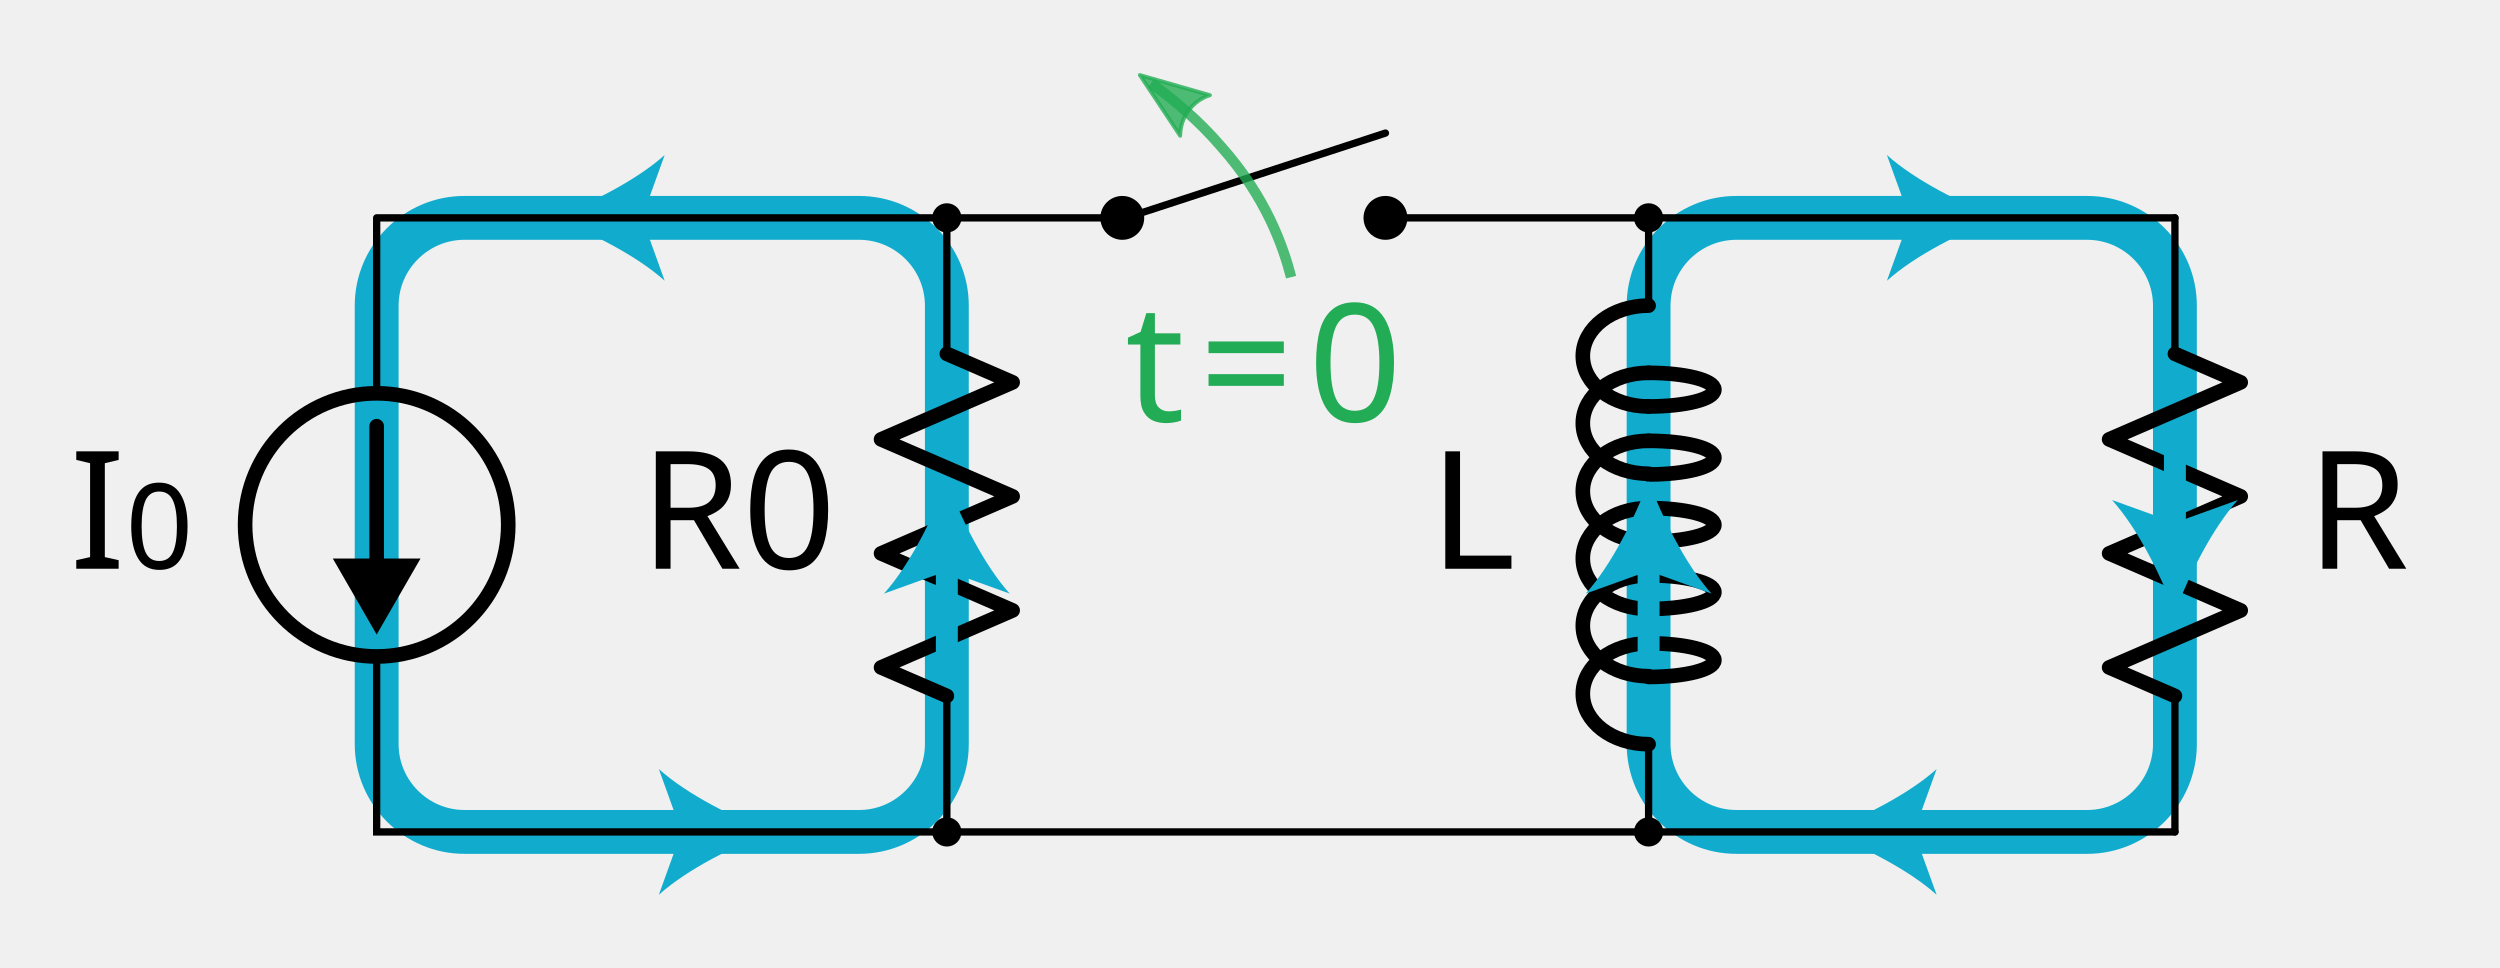
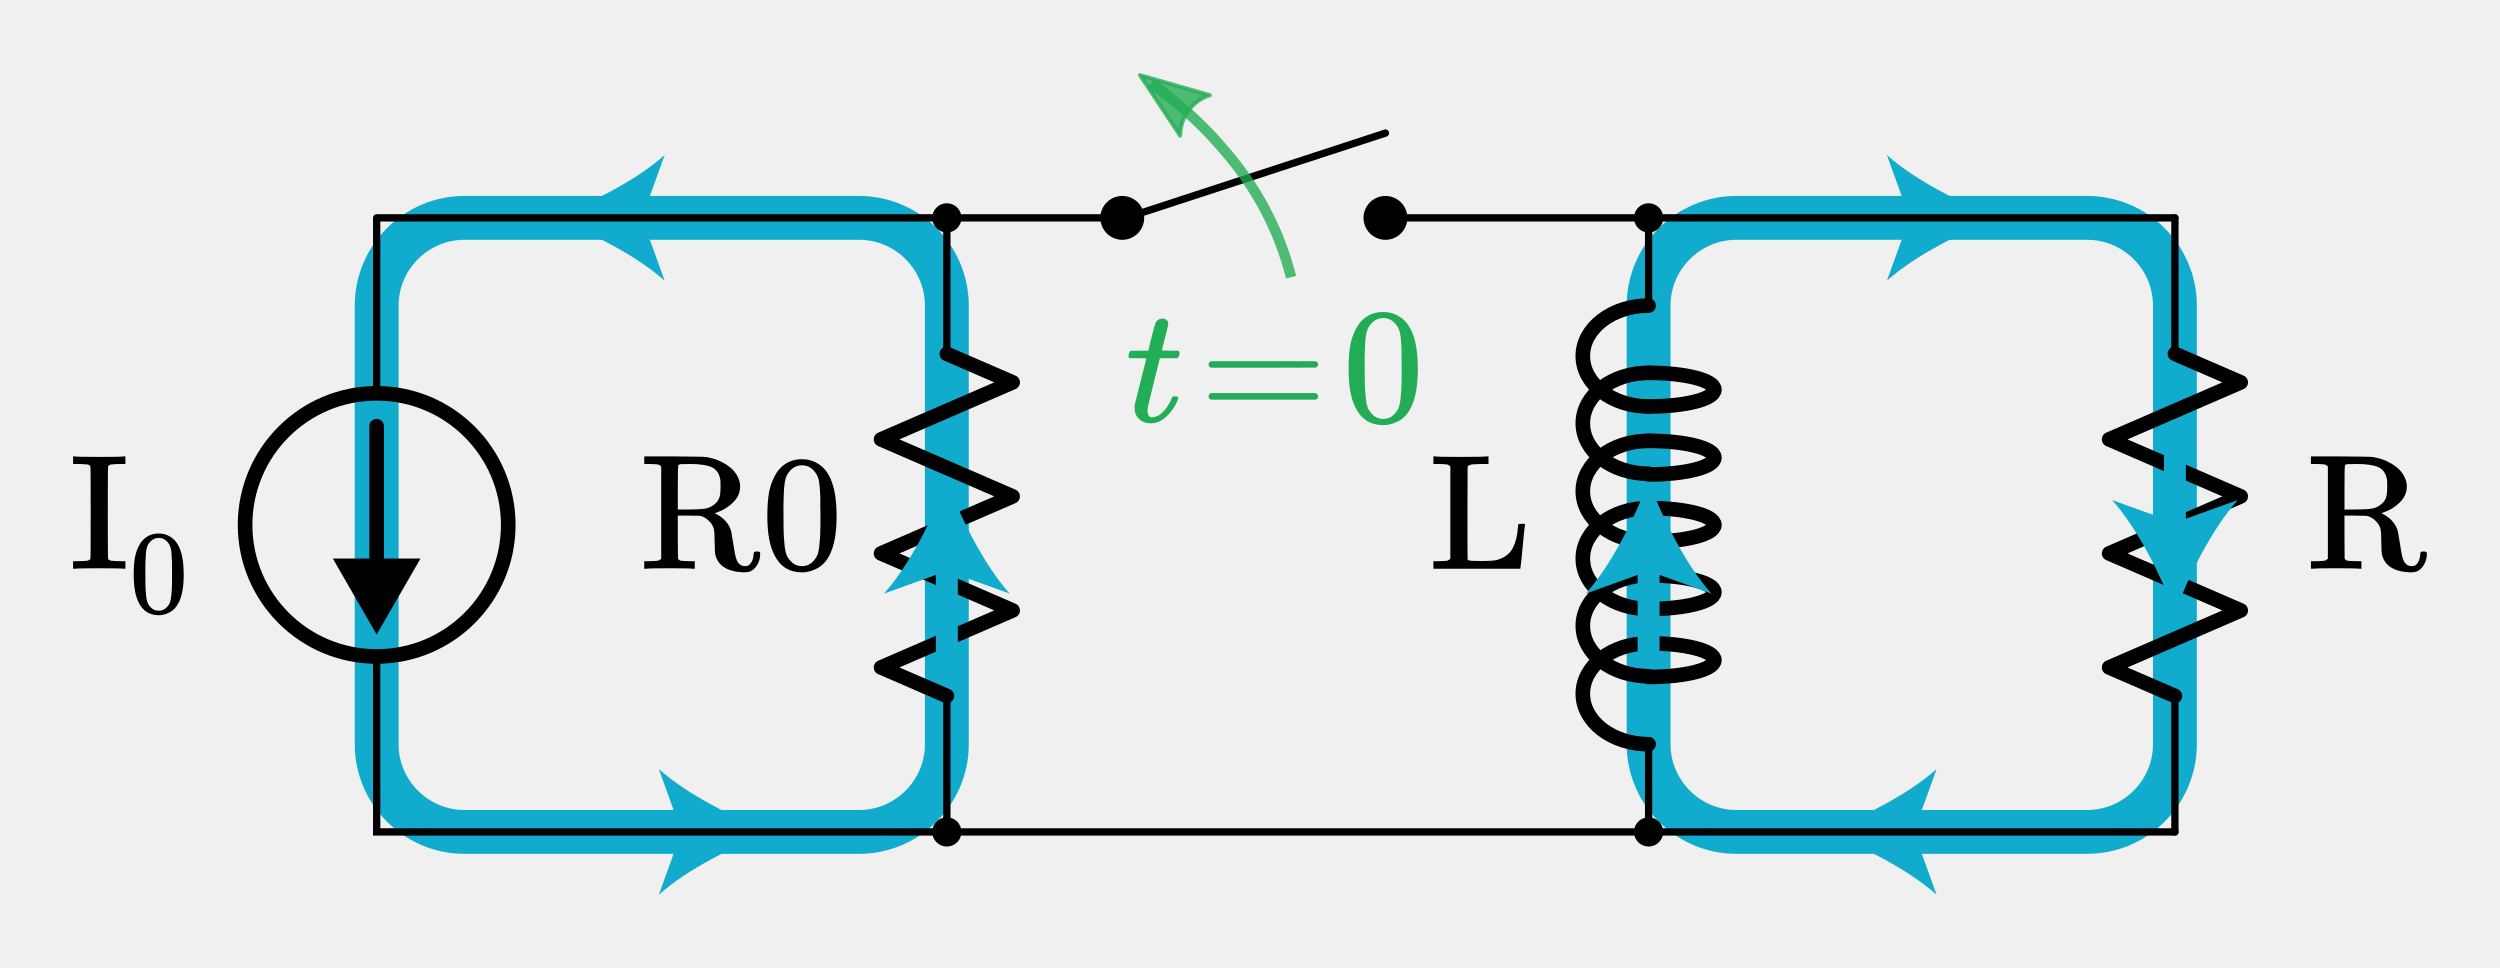
<svg xmlns="http://www.w3.org/2000/svg" version="1.1" id="Layer_1" x="0px" y="0px" viewBox="0 0 341.998 132.405" xml:space="preserve" width="341.998" height="132.405">
  <defs id="defs5571">
    <marker orient="auto" refY="0" refX="0" id="Arrow2Mend" style="overflow:visible">
      <path id="path7004" style="fill:#20ac53;fill-opacity:0.792;fill-rule:evenodd;stroke:#20ac53;stroke-width:0.625;stroke-linejoin:round;stroke-opacity:0.792" d="M 8.719,4.034 -2.207,0.016 8.719,-4.002 c -1.745,2.372 -1.735,5.617 -6e-7,8.035 z" transform="scale(-0.6,-0.6)" />
    </marker>
    <marker orient="auto" refY="0" refX="0" id="marker7473" style="overflow:visible">
      <path id="path7475" style="fill:#20ac53;fill-opacity:0.792;fill-rule:evenodd;stroke:#20ac53;stroke-width:0.625;stroke-linejoin:round;stroke-opacity:0.792" d="M 8.719,4.034 -2.207,0.016 8.719,-4.002 c -1.745,2.372 -1.735,5.617 -6e-7,8.035 z" transform="matrix(-1.1,0,0,-1.1,-1.1,0)" />
    </marker>
    <marker orient="auto" refY="0" refX="0" id="Arrow1Mend" style="overflow:visible">
      <path id="path6986" d="M 0,0 5,-5 -12.5,0 5,5 0,0 Z" style="fill:#20ac53;fill-opacity:0.792;fill-rule:evenodd;stroke:#20ac53;stroke-width:1pt;stroke-opacity:0.792" transform="matrix(-0.4,0,0,-0.4,-4,0)" />
    </marker>
    <marker orient="auto" refY="0" refX="0" id="Arrow2Lend" style="overflow:visible">
      <path id="path6998" style="fill:#20ac53;fill-opacity:0.792;fill-rule:evenodd;stroke:#20ac53;stroke-width:0.625;stroke-linejoin:round;stroke-opacity:0.792" d="M 8.719,4.034 -2.207,0.016 8.719,-4.002 c -1.745,2.372 -1.735,5.617 -6e-7,8.035 z" transform="matrix(-1.1,0,0,-1.1,-1.1,0)" />
    </marker>
    <marker orient="auto" refY="0" refX="0" id="Arrow1Lend" style="overflow:visible">
      <path id="path6980" d="M 0,0 5,-5 -12.5,0 5,5 0,0 Z" style="fill:#20ac53;fill-opacity:0.792;fill-rule:evenodd;stroke:#20ac53;stroke-width:1pt;stroke-opacity:0.792" transform="matrix(-0.8,0,0,-0.8,-10,0)" />
    </marker>
    <marker orient="auto" refY="0" refX="0" id="Arrow1Lstart" style="overflow:visible">
      <path id="path6977" d="M 0,0 5,-5 -12.5,0 5,5 0,0 Z" style="fill:#20ac53;fill-opacity:0.792;fill-rule:evenodd;stroke:#20ac53;stroke-width:1pt;stroke-opacity:0.792" transform="matrix(0.8,0,0,0.8,10,0)" />
    </marker>
  </defs>
  <style type="text/css" id="style5375">
	.st0{fill:none;stroke:#BABEC2;stroke-linecap:round;stroke-miterlimit:10;}
	.st1{fill:none;stroke:#11ACCD;stroke-width:3;stroke-linecap:round;stroke-miterlimit:10;}
	.st2{fill:#11ACCD;}
	.st3{fill:none;stroke:#11ACCD;stroke-width:6;stroke-miterlimit:10;}
	.st4{fill:none;stroke:#000000;stroke-linecap:round;stroke-linejoin:round;stroke-miterlimit:10;}
	.st5{fill:none;stroke:#000000;stroke-width:2;stroke-linecap:round;stroke-linejoin:round;stroke-miterlimit:10;}
	.st6{fill:none;stroke:#000000;stroke-width:2;stroke-miterlimit:10;}
	.st7{fill:none;stroke:#000000;stroke-linecap:round;stroke-miterlimit:10;}
	.st8{fill:none;stroke:#000000;stroke-width:1.5;stroke-miterlimit:10;}
	.st9{fill:none;stroke:#000000;stroke-width:2;stroke-linecap:round;stroke-miterlimit:10;}
	.st10{fill:none;}
	.st11{stroke:#000000;stroke-linecap:round;stroke-linejoin:round;stroke-miterlimit:10;}
	.st12{fill:none;stroke:#000000;stroke-miterlimit:10;}
	.st13{fill:#FFFFFF;stroke:#000000;stroke-miterlimit:10;}
	.st14{fill:none;stroke:#000000;stroke-width:4;stroke-miterlimit:10;}
	.st15{fill:#FF9C39;}
	.st16{fill:#BABEC2;stroke:#BABEC2;stroke-linecap:round;stroke-linejoin:round;stroke-miterlimit:10;}
	.st17{fill:#BABEC2;stroke:#BABEC2;stroke-miterlimit:10;}
	.st18{fill:none;stroke:#BABEC2;stroke-linecap:round;stroke-linejoin:round;stroke-miterlimit:10;}
	.st19{fill:none;stroke:#1FAB54;stroke-width:2;stroke-linecap:round;stroke-miterlimit:10;}
	.st20{fill:#1FAB54;}
	.st21{font-family:'KaTeX_Main-Regular';}
	.st22{font-size:21px;}
	.st23{fill:none;stroke:#BABEC2;stroke-width:2;stroke-linecap:round;stroke-miterlimit:10;}
	.st24{fill:#BABEC2;}
	.st25{fill:none;stroke:#BABEC2;stroke-width:2;stroke-miterlimit:10;}
	.st26{fill:none;stroke:#BABEC2;stroke-width:2;stroke-linecap:round;stroke-linejoin:round;stroke-miterlimit:10;}
	.st27{opacity:0.1;fill:none;stroke:#000000;stroke-width:2;enable-background:new    ;}
	.st28{fill:none;stroke:#000000;stroke-width:2;stroke-linecap:round;stroke-linejoin:round;}
	.st29{fill:none;stroke:#000000;stroke-width:2;}
	.st30{fill:none;stroke:#000000;}
	.st31{clip-path:url(#SVGID_2_);fill:none;stroke:#29ABCA;stroke-width:5;}
	.st32{clip-path:url(#SVGID_4_);fill:none;stroke:#29ABCA;stroke-width:5;}
	.st33{clip-path:url(#SVGID_6_);fill:none;stroke:#E1A158;stroke-width:5;}
	.st34{clip-path:url(#SVGID_8_);fill:none;stroke:#E1A158;stroke-width:5;}
	.st35{clip-path:url(#SVGID_10_);fill:none;stroke:#E1A158;stroke-width:5;}
	.st36{fill:#E07D10;}
	.st37{fill:none;stroke:#FF9C39;stroke-width:2;stroke-linecap:round;stroke-miterlimit:10;}
</style>
-   <g id="g5377" transform="translate(3.5275,-0.1946142)">
+   <g id="g5377" transform="translate(3.5275,-0.1946143)">
    <g id="g5379">
      <line class="st1" x1="82.9" y1="30" x2="96" y2="30" id="line5381" style="fill:none;stroke:#11accd;stroke-width:3;stroke-linecap:round;stroke-miterlimit:10" />
      <g id="g5383">
        <path class="st2" d="m 72,30 c 5.1,1.9 11.5,5.1 15.4,8.6 L 84.3,30 87.4,21.4 C 83.5,24.9 77.1,28.1 72,30 Z" id="path5385" style="fill:#11accd" />
      </g>
    </g>
  </g>
-   <g id="g5387" transform="translate(3.5275,-0.1946142)">
+   <g id="g5387" transform="translate(3.5275,-0.1946143)">
    <g id="g5389">
      <line class="st1" x1="91.1" y1="114" x2="78" y2="114" id="line5391" style="fill:none;stroke:#11accd;stroke-width:3;stroke-linecap:round;stroke-miterlimit:10" />
      <g id="g5393">
        <path class="st2" d="m 102,114 c -5.1,-1.9 -11.5,-5.1 -15.4,-8.6 l 3.1,8.6 -3.1,8.6 c 3.9,-3.5 10.3,-6.7 15.4,-8.6 z" id="path5395" style="fill:#11accd" />
      </g>
    </g>
  </g>
-   <g id="g5397" transform="translate(3.5275,-0.1946142)">
+   <g id="g5397" transform="translate(3.5275,-0.1946143)">
    <g id="g5399">
      <line class="st1" x1="256.9" y1="114" x2="270" y2="114" id="line5401" style="fill:none;stroke:#11accd;stroke-width:3;stroke-linecap:round;stroke-miterlimit:10" />
      <g id="g5403">
        <path class="st2" d="m 246,114 c 5.1,1.9 11.5,5.1 15.4,8.6 l -3.1,-8.6 3.1,-8.6 c -3.9,3.5 -10.3,6.7 -15.4,8.6 z" id="path5405" style="fill:#11accd" />
      </g>
    </g>
  </g>
-   <g id="g5407" transform="translate(3.5275,-0.1946142)">
+   <g id="g5407" transform="translate(3.5275,-0.1946143)">
    <g id="g5409">
      <line class="st1" x1="259.1" y1="30" x2="246" y2="30" id="line5411" style="fill:none;stroke:#11accd;stroke-width:3;stroke-linecap:round;stroke-miterlimit:10" />
      <g id="g5413">
        <path class="st2" d="m 270,30 c -5.1,-1.9 -11.5,-5.1 -15.4,-8.6 l 3.1,8.6 -3.1,8.6 c 3.9,-3.5 10.3,-6.7 15.4,-8.6 z" id="path5415" style="fill:#11accd" />
      </g>
    </g>
  </g>
  <path class="st3" d="m 117.528,113.805 -54,0 c -6.6,0 -12,-5.4 -12,-12 l 0,-60 c 0,-6.6 5.4,-12 12,-12 l 54,0 c 6.6,0 12,5.4 12,12 l 0,60 c 0,6.6 -5.4,12 -12,12 z" id="path5417" style="fill:none;stroke:#11accd;stroke-width:6;stroke-miterlimit:10" />
  <path class="st3" d="m 285.527,113.805 -48,0 c -6.6,0 -12,-5.4 -12,-12 l 0,-60 c 0,-6.6 5.4,-12 12,-12 l 48,0 c 6.6,0 12,5.4 12,12 l 0,60 c 0,6.6 -5.4,12 -12,12 z" id="path5419" style="fill:none;stroke:#11accd;stroke-width:6;stroke-miterlimit:10" />
-   <g id="g5421" transform="translate(3.5275,-0.1946142)">
+   <g id="g5421" transform="translate(3.5275,-0.1946143)">
    <g id="g5423">
      <circle cx="186" cy="30" r="3" id="circle5425" />
      <rect x="180" y="24" class="st10" width="12" height="12" id="rect5427" style="fill:none" />
    </g>
    <g id="g5429">
      <circle cx="150" cy="30" r="3" id="circle5431" />
      <rect x="144" y="24" class="st10" width="12" height="12" id="rect5433" style="fill:none" />
    </g>
    <line class="st4" x1="150.5" y1="30" x2="186" y2="18.4" id="line5435" style="fill:none;stroke:#000000;stroke-linecap:round;stroke-linejoin:round;stroke-miterlimit:10" />
  </g>
-   <g id="g5437" transform="translate(3.5275,-0.1946142)">
+   <g id="g5437" transform="translate(3.5275,-0.1946143)">
    <g id="g5439">
      <g id="g5441">
        <line class="st9" x1="48" y1="58.5" x2="48" y2="78.4" id="line5443" style="fill:none;stroke:#000000;stroke-width:2;stroke-linecap:round;stroke-miterlimit:10" />
        <g id="g5445">
          <polygon points="42,76.6 48,87 54,76.6 " id="polygon5447" />
        </g>
      </g>
    </g>
    <circle class="st6" cx="48" cy="72" r="18" id="circle5449" style="fill:none;stroke:#000000;stroke-width:2;stroke-miterlimit:10" />
    <polyline class="st7" points="48,90 48,114 294,114  " id="polyline5451" style="fill:none;stroke:#000000;stroke-linecap:round;stroke-miterlimit:10" />
    <polyline class="st4" points="48,54 48,30 150,30  " id="polyline5453" style="fill:none;stroke:#000000;stroke-linecap:round;stroke-linejoin:round;stroke-miterlimit:10" />
  </g>
-   <g id="g5455" transform="translate(3.5275,-0.1946142)">
+   <g id="g5455" transform="translate(3.5275,-0.1946143)">
    <line class="st4" x1="126" y1="48.6" x2="126" y2="30" id="line5457" style="fill:none;stroke:#000000;stroke-linecap:round;stroke-linejoin:round;stroke-miterlimit:10" />
    <polyline class="st5" points="126,95.4 117,91.5 135,83.7 117,75.9 135,68.1 117,60.3 135,52.5 126,48.6  " id="polyline5459" style="fill:none;stroke:#000000;stroke-width:2;stroke-linecap:round;stroke-linejoin:round;stroke-miterlimit:10" />
    <line class="st4" x1="126" y1="114" x2="126" y2="95.4" id="line5461" style="fill:none;stroke:#000000;stroke-linecap:round;stroke-linejoin:round;stroke-miterlimit:10" />
    <rect x="114" y="30" class="st10" width="24" height="84" id="rect5463" style="fill:none" />
  </g>
-   <g id="g5465" transform="translate(3.5275,-0.1946142)">
+   <g id="g5465" transform="translate(3.5275,-0.1946143)">
    <line class="st4" x1="294" y1="48.6" x2="294" y2="30" id="line5467" style="fill:none;stroke:#000000;stroke-linecap:round;stroke-linejoin:round;stroke-miterlimit:10" />
    <polyline class="st5" points="294,95.4 285,91.5 303,83.7 285,75.9 303,68.1 285,60.3 303,52.5 294,48.6  " id="polyline5469" style="fill:none;stroke:#000000;stroke-width:2;stroke-linecap:round;stroke-linejoin:round;stroke-miterlimit:10" />
    <line class="st4" x1="294" y1="114" x2="294" y2="95.4" id="line5471" style="fill:none;stroke:#000000;stroke-linecap:round;stroke-linejoin:round;stroke-miterlimit:10" />
    <rect x="282" y="30" class="st10" width="24" height="84" id="rect5473" style="fill:none" />
  </g>
-   <g id="g5475" transform="translate(3.5275,-0.1946142)">
+   <g id="g5475" transform="translate(3.5275,-0.1946143)">
    <line class="st7" x1="222" y1="102" x2="222" y2="114" id="line5477" style="fill:none;stroke:#000000;stroke-linecap:round;stroke-miterlimit:10" />
    <path class="st9" d="m 222,88.2 c -5,0 -9,3.1 -9,6.9 0,3.8 4,6.9 9,6.9" id="path5479" style="fill:none;stroke:#000000;stroke-width:2;stroke-linecap:round;stroke-miterlimit:10" />
    <path class="st9" d="m 222,88.2 c 5,0 9,1 9,2.3 0,1.3 -4,2.3 -9,2.3" id="path5481" style="fill:none;stroke:#000000;stroke-width:2;stroke-linecap:round;stroke-miterlimit:10" />
    <path class="st9" d="m 222,78.9 c -5,0 -9,3.1 -9,6.9 0,3.8 4,6.9 9,6.9" id="path5483" style="fill:none;stroke:#000000;stroke-width:2;stroke-linecap:round;stroke-miterlimit:10" />
    <path class="st9" d="m 222,78.9 c 5,0 9,1 9,2.3 0,1.3 -4,2.3 -9,2.3" id="path5485" style="fill:none;stroke:#000000;stroke-width:2;stroke-linecap:round;stroke-miterlimit:10" />
    <path class="st9" d="m 222,69.7 c -5,0 -9,3.1 -9,6.9 0,3.8 4,6.9 9,6.9" id="path5487" style="fill:none;stroke:#000000;stroke-width:2;stroke-linecap:round;stroke-miterlimit:10" />
    <path class="st9" d="m 222,69.7 c 5,0 9,1 9,2.3 0,1.3 -4,2.3 -9,2.3" id="path5489" style="fill:none;stroke:#000000;stroke-width:2;stroke-linecap:round;stroke-miterlimit:10" />
    <path class="st9" d="m 222,60.5 c -5,0 -9,3.1 -9,6.9 0,3.8 4,6.9 9,6.9" id="path5491" style="fill:none;stroke:#000000;stroke-width:2;stroke-linecap:round;stroke-miterlimit:10" />
    <path class="st9" d="m 222,60.5 c 5,0 9,1 9,2.3 0,1.3 -4,2.3 -9,2.3" id="path5493" style="fill:none;stroke:#000000;stroke-width:2;stroke-linecap:round;stroke-miterlimit:10" />
    <path class="st9" d="m 222,51.2 c 5,0 9,1 9,2.3 0,1.3 -4,2.3 -9,2.3" id="path5495" style="fill:none;stroke:#000000;stroke-width:2;stroke-linecap:round;stroke-miterlimit:10" />
    <path class="st9" d="m 222,51.2 c -5,0 -9,3.1 -9,6.9 0,3.8 4,6.9 9,6.9" id="path5497" style="fill:none;stroke:#000000;stroke-width:2;stroke-linecap:round;stroke-miterlimit:10" />
    <path class="st9" d="m 222,42 c -5,0 -9,3.1 -9,6.9 0,3.8 4,6.9 9,6.9" id="path5499" style="fill:none;stroke:#000000;stroke-width:2;stroke-linecap:round;stroke-miterlimit:10" />
    <line class="st7" x1="222" y1="30" x2="222" y2="42" id="line5501" style="fill:none;stroke:#000000;stroke-linecap:round;stroke-miterlimit:10" />
    <rect x="210" y="30" class="st10" width="24" height="84" id="rect5503" style="fill:none" />
  </g>
-   <g id="g5505" transform="translate(3.5275,-0.1946142)">
+   <g id="g5505" transform="translate(3.5275,-0.1946143)">
    <circle class="st11" cx="126" cy="30" r="1.5" id="circle5507" style="stroke:#000000;stroke-linecap:round;stroke-linejoin:round;stroke-miterlimit:10" />
    <rect x="120" y="24" class="st10" width="12" height="12" id="rect5509" style="fill:none" />
  </g>
-   <g id="g5511" transform="translate(3.5275,-0.1946142)">
+   <g id="g5511" transform="translate(3.5275,-0.1946143)">
    <circle class="st11" cx="222" cy="30" r="1.5" id="circle5513" style="stroke:#000000;stroke-linecap:round;stroke-linejoin:round;stroke-miterlimit:10" />
    <rect x="216" y="24" class="st10" width="12" height="12" id="rect5515" style="fill:none" />
  </g>
-   <g id="g5517" transform="translate(3.5275,-0.1946142)">
+   <g id="g5517" transform="translate(3.5275,-0.1946143)">
    <circle class="st11" cx="222" cy="114" r="1.5" id="circle5519" style="stroke:#000000;stroke-linecap:round;stroke-linejoin:round;stroke-miterlimit:10" />
    <rect x="216" y="108" class="st10" width="12" height="12" id="rect5521" style="fill:none" />
  </g>
-   <g id="g5523" transform="translate(3.5275,-0.1946142)">
+   <g id="g5523" transform="translate(3.5275,-0.1946143)">
    <circle class="st11" cx="126" cy="114" r="1.5" id="circle5525" style="stroke:#000000;stroke-linecap:round;stroke-linejoin:round;stroke-miterlimit:10" />
    <rect x="120" y="108" class="st10" width="12" height="12" id="rect5527" style="fill:none" />
  </g>
  <line class="st7" x1="297.527" y1="29.805" x2="189.528" y2="29.805" id="line5529" style="fill:none;stroke:#000000;stroke-linecap:round;stroke-miterlimit:10" />
-   <text class="st21 st22" id="text5531" style="font-style:normal;font-variant:normal;font-weight:normal;font-stretch:normal;font-size:22.5px;line-height:125%;font-family:KaTeX_Main;-inkscape-font-specification:'KaTeX_Main, Normal';text-align:start;writing-mode:lr-tb;text-anchor:start" x="9.528" y="77.805" dy="0 6">I<tspan style="font-style:normal;font-variant:normal;font-weight:normal;font-stretch:normal;font-size:16.25px;line-height:125%;font-family:KaTeX_Main;-inkscape-font-specification:'KaTeX_Main, Normal';text-align:start;writing-mode:lr-tb;text-anchor:start" id="tspan4401">0</tspan>
-   </text>
-   <text class="st21 st22" id="text5533" style="font-style:normal;font-variant:normal;font-weight:normal;font-stretch:normal;font-size:22.5px;line-height:125%;font-family:KaTeX_Main;-inkscape-font-specification:'KaTeX_Main, Normal';text-align:start;writing-mode:lr-tb;text-anchor:start" x="87.527" y="77.805">R0</text>
-   <text class="st21 st22" id="text5535" style="font-style:normal;font-variant:normal;font-weight:normal;font-stretch:normal;font-size:22.5px;line-height:125%;font-family:KaTeX_Main;-inkscape-font-specification:'KaTeX_Main, Normal';text-align:start;writing-mode:lr-tb;text-anchor:start" x="195.528" y="77.805">L</text>
-   <text class="st21 st22" id="text5537" style="font-style:normal;font-variant:normal;font-weight:normal;font-stretch:normal;font-size:22.5px;line-height:125%;font-family:KaTeX_Main;-inkscape-font-specification:'KaTeX_Main, Normal';text-align:start;writing-mode:lr-tb;text-anchor:start" x="315.527" y="77.805">R</text>
-   <g id="g5539" transform="translate(3.5275,-0.1946142)">
+   <g style="font-style:normal;font-variant:normal;font-weight:normal;font-stretch:normal;font-size:22.5px;line-height:125%;font-family:KaTeX_Main;-inkscape-font-specification:'KaTeX_Main, Normal';text-align:start;writing-mode:lr-tb;text-anchor:start" id="text5531">
+     <path d="m 16.907,77.805 q -0.36,-0.068 -3.33,-0.068 -2.97,0 -3.33,0.068 l -0.247,0 0,-1.035 0.495,0 q 0.877,0 1.485,-0.068 0.27,-0.068 0.383,-0.247 0.045,-0.068 0.045,-6.345 0,-6.255 -0.045,-6.322 -0.113,-0.18 -0.383,-0.247 -0.608,-0.068 -1.485,-0.068 l -0.495,0 0,-1.035 0.247,0 q 0.36,0.068 3.33,0.068 2.97,0 3.33,-0.068 l 0.247,0 0,1.035 -0.495,0 q -0.877,0 -1.485,0.068 -0.27,0.068 -0.383,0.247 -0.045,0.068 -0.045,6.322 0,6.277 0.045,6.345 0.113,0.18 0.383,0.247 0.608,0.068 1.485,0.068 l 0.495,0 0,1.035 -0.247,0 z" style="font-style:normal;font-variant:normal;font-weight:normal;font-stretch:normal;font-size:22.5px;line-height:125%;font-family:KaTeX_Main;-inkscape-font-specification:'KaTeX_Main, Normal';text-align:start;writing-mode:lr-tb;text-anchor:start" id="path4301" />
+     <path d="m 19.217,74.299 q 0.91,-1.316 2.486,-1.316 1.186,0 2.08,0.812 0.439,0.422 0.748,1.105 0.601,1.349 0.601,3.705 0,2.519 -0.699,3.851 -0.455,0.943 -1.333,1.365 -0.682,0.341 -1.381,0.341 -1.869,0 -2.73,-1.706 -0.699,-1.333 -0.699,-3.851 0,-1.511 0.195,-2.486 0.211,-0.991 0.731,-1.82 z m 3.656,-0.195 q -0.471,-0.52 -1.154,-0.52 -0.682,0 -1.17,0.52 -0.357,0.374 -0.487,0.91 -0.13,0.536 -0.163,1.853 0,0.098 -0.016,0.634 0,0.536 0,0.894 0,1.56 0.033,2.178 0.065,1.137 0.195,1.641 0.13,0.487 0.487,0.845 0.439,0.487 1.121,0.487 0.666,0 1.105,-0.487 0.357,-0.357 0.487,-0.845 0.13,-0.504 0.195,-1.641 0.033,-0.618 0.033,-2.178 0,-0.357 -0.016,-0.894 0,-0.536 0,-0.634 -0.033,-1.316 -0.163,-1.853 -0.13,-0.536 -0.487,-0.91 z" style="font-style:normal;font-variant:normal;font-weight:normal;font-stretch:normal;font-size:16.25px;line-height:125%;font-family:KaTeX_Main;-inkscape-font-specification:'KaTeX_Main, Normal';text-align:start;writing-mode:lr-tb;text-anchor:start" id="path4303" />
+   </g>
+   <g style="font-style:normal;font-variant:normal;font-weight:normal;font-stretch:normal;font-size:22.5px;line-height:125%;font-family:KaTeX_Main;-inkscape-font-specification:'KaTeX_Main, Normal';text-align:start;writing-mode:lr-tb;text-anchor:start" id="text5533">
+     <path d="m 90.452,63.81 q -0.225,-0.225 -0.45,-0.27 -0.203,-0.045 -1.125,-0.068 l -0.743,0 0,-1.035 3.938,0 q 4.185,0.022 4.612,0.09 0.068,0.022 0.292,0.068 1.012,0.203 1.8,0.63 2.138,1.08 2.453,2.947 0.022,0.113 0.022,0.36 0,1.26 -0.968,2.205 -0.945,0.945 -2.25,1.373 -0.045,0.022 -0.113,0.045 -0.045,0 -0.09,0.022 l -0.045,0.022 q 0.068,0.068 0.247,0.135 1.62,0.9 2.003,2.385 0.022,0.09 0.247,1.485 0.225,1.395 0.247,1.485 0.158,0.81 0.383,1.192 0.247,0.383 0.63,0.517 0.09,0.045 0.383,0.045 l 0.113,0 q 0.292,0 0.54,-0.247 0.45,-0.45 0.517,-1.35 0,-0.247 0.068,-0.315 0.09,-0.09 0.383,-0.09 0.27,0 0.36,0.068 0.09,0.045 0.09,0.27 0,0.81 -0.405,1.485 -0.383,0.652 -0.945,0.9 -0.36,0.135 -0.945,0.135 -3.353,-0.135 -3.87,-2.52 -0.045,-0.247 -0.068,-1.643 0,-1.395 -0.135,-1.867 -0.203,-0.608 -0.675,-1.035 -0.45,-0.45 -1.035,-0.63 l -0.225,-0.045 -1.485,-0.022 -1.485,0 0,2.947 0.022,2.947 q 0.158,0.225 0.383,0.27 0.247,0.045 1.17,0.068 l 0.743,0 0,1.035 -0.247,0 q -0.36,-0.068 -3.195,-0.068 -2.857,0 -3.217,0.068 l -0.247,0 0,-1.035 0.743,0 q 0.922,-0.022 1.125,-0.068 0.225,-0.045 0.45,-0.27 l 0,-12.623 z m 8.1,1.867 q -0.225,-1.35 -1.215,-1.778 -0.968,-0.427 -2.97,-0.427 -0.338,0 -0.765,0.022 -0.427,0 -0.45,0 -0.292,0.022 -0.36,0.18 -0.068,0.09 -0.068,3.06 l 0,2.97 1.305,0 q 1.688,0 2.498,-0.135 0.81,-0.158 1.417,-0.765 0.383,-0.383 0.495,-0.855 0.135,-0.472 0.135,-1.373 0,-0.72 -0.022,-0.9 z" style="font-style:normal;font-variant:normal;font-weight:normal;font-stretch:normal;font-size:22.5px;line-height:125%;font-family:KaTeX_Main;-inkscape-font-specification:'KaTeX_Main, Normal';text-align:start;writing-mode:lr-tb;text-anchor:start" id="path4296" />
+     <path d="m 106.255,64.643 q 1.26,-1.823 3.442,-1.823 1.643,0 2.88,1.125 0.608,0.585 1.035,1.53 0.833,1.867 0.833,5.13 0,3.487 -0.968,5.332 -0.63,1.305 -1.845,1.89 -0.945,0.472 -1.913,0.472 -2.587,0 -3.78,-2.362 -0.968,-1.845 -0.968,-5.332 0,-2.092 0.27,-3.442 0.292,-1.373 1.012,-2.52 z m 5.062,-0.27 q -0.652,-0.72 -1.597,-0.72 -0.945,0 -1.62,0.72 -0.495,0.517 -0.675,1.26 -0.18,0.743 -0.225,2.565 0,0.135 -0.022,0.877 0,0.743 0,1.238 0,2.16 0.045,3.015 0.09,1.575 0.27,2.272 0.18,0.675 0.675,1.17 0.608,0.675 1.552,0.675 0.922,0 1.53,-0.675 0.495,-0.495 0.675,-1.17 0.18,-0.698 0.27,-2.272 0.045,-0.855 0.045,-3.015 0,-0.495 -0.022,-1.238 0,-0.743 0,-0.877 -0.045,-1.823 -0.225,-2.565 -0.18,-0.743 -0.675,-1.26 z" style="font-style:normal;font-variant:normal;font-weight:normal;font-stretch:normal;font-size:22.5px;line-height:125%;font-family:KaTeX_Main;-inkscape-font-specification:'KaTeX_Main, Normal';text-align:start;writing-mode:lr-tb;text-anchor:start" id="path4298" />
+   </g>
+   <g style="font-style:normal;font-variant:normal;font-weight:normal;font-stretch:normal;font-size:22.5px;line-height:125%;font-family:KaTeX_Main;-inkscape-font-specification:'KaTeX_Main, Normal';text-align:start;writing-mode:lr-tb;text-anchor:start" id="text5535">
+     <path d="m 198.407,63.81 q -0.225,-0.225 -0.45,-0.27 -0.203,-0.045 -1.125,-0.068 l -0.743,0 0,-1.035 0.247,0 q 0.405,0.068 3.285,0.068 3.33,0 3.735,-0.068 l 0.27,0 0,1.035 -0.608,0 q -0.833,0 -1.08,0.022 -0.63,0.022 -0.81,0.09 -0.18,0.045 -0.36,0.225 l -0.022,6.3 q 0,6.3 0.022,6.367 0.022,0.113 0.09,0.158 0.135,0.113 1.71,0.113 1.597,0 2.183,-0.135 1.327,-0.383 1.958,-1.26 0.63,-0.877 0.877,-2.52 0,-0.113 0.022,-0.383 0.045,-0.292 0.068,-0.517 0.045,-0.225 0.045,-0.247 0,-0.022 0.45,-0.022 l 0.45,0 0,0.113 q -0.045,0.068 -0.315,2.97 -0.27,2.88 -0.315,2.947 l 0,0.113 -11.902,0 0,-1.035 0.743,0 q 0.922,-0.022 1.125,-0.068 0.225,-0.045 0.45,-0.27 l 0,-12.623 z" style="font-style:normal;font-variant:normal;font-weight:normal;font-stretch:normal;font-size:22.5px;line-height:125%;font-family:KaTeX_Main;-inkscape-font-specification:'KaTeX_Main, Normal';text-align:start;writing-mode:lr-tb;text-anchor:start" id="path4293" />
+   </g>
+   <g style="font-style:normal;font-variant:normal;font-weight:normal;font-stretch:normal;font-size:22.5px;line-height:125%;font-family:KaTeX_Main;-inkscape-font-specification:'KaTeX_Main, Normal';text-align:start;writing-mode:lr-tb;text-anchor:start" id="text5537">
+     <path d="m 318.452,63.81 q -0.225,-0.225 -0.45,-0.27 -0.203,-0.045 -1.125,-0.068 l -0.743,0 0,-1.035 3.938,0 q 4.185,0.022 4.612,0.09 0.068,0.022 0.292,0.068 1.012,0.203 1.8,0.63 2.138,1.08 2.453,2.947 0.022,0.113 0.022,0.36 0,1.26 -0.968,2.205 -0.945,0.945 -2.25,1.373 -0.045,0.022 -0.113,0.045 -0.045,0 -0.09,0.022 l -0.045,0.022 q 0.068,0.068 0.247,0.135 1.62,0.9 2.002,2.385 0.022,0.09 0.247,1.485 0.225,1.395 0.247,1.485 0.158,0.81 0.383,1.192 0.247,0.383 0.63,0.517 0.09,0.045 0.383,0.045 l 0.113,0 q 0.292,0 0.54,-0.247 0.45,-0.45 0.517,-1.35 0,-0.247 0.068,-0.315 0.09,-0.09 0.383,-0.09 0.27,0 0.36,0.068 0.09,0.045 0.09,0.27 0,0.81 -0.405,1.485 -0.383,0.652 -0.945,0.9 -0.36,0.135 -0.945,0.135 -3.353,-0.135 -3.87,-2.52 -0.045,-0.247 -0.068,-1.643 0,-1.395 -0.135,-1.867 -0.203,-0.608 -0.675,-1.035 -0.45,-0.45 -1.035,-0.63 l -0.225,-0.045 -1.485,-0.022 -1.485,0 0,2.947 0.022,2.947 q 0.158,0.225 0.383,0.27 0.247,0.045 1.17,0.068 l 0.743,0 0,1.035 -0.247,0 q -0.36,-0.068 -3.195,-0.068 -2.857,0 -3.217,0.068 l -0.247,0 0,-1.035 0.743,0 q 0.922,-0.022 1.125,-0.068 0.225,-0.045 0.45,-0.27 l 0,-12.623 z m 8.1,1.867 q -0.225,-1.35 -1.215,-1.778 -0.968,-0.427 -2.97,-0.427 -0.338,0 -0.765,0.022 -0.427,0 -0.45,0 -0.292,0.022 -0.36,0.18 -0.068,0.09 -0.068,3.06 l 0,2.97 1.305,0 q 1.688,0 2.498,-0.135 0.81,-0.158 1.417,-0.765 0.383,-0.383 0.495,-0.855 0.135,-0.472 0.135,-1.373 0,-0.72 -0.022,-0.9 z" style="font-style:normal;font-variant:normal;font-weight:normal;font-stretch:normal;font-size:22.5px;line-height:125%;font-family:KaTeX_Main;-inkscape-font-specification:'KaTeX_Main, Normal';text-align:start;writing-mode:lr-tb;text-anchor:start" id="path4290" />
+   </g>
+   <g id="g5539" transform="translate(3.5275,-0.1946143)">
    <g id="g5541">
      <line class="st1" x1="222" y1="76.9" x2="222" y2="90" id="line5543" style="fill:none;stroke:#11accd;stroke-width:3;stroke-linecap:round;stroke-miterlimit:10" />
      <g id="g5545">
        <path class="st2" d="m 222,66 c -1.9,5.1 -5.1,11.5 -8.6,15.4 l 8.6,-3.1 8.6,3.1 C 227.1,77.5 223.9,71.1 222,66 Z" id="path5547" style="fill:#11accd" />
      </g>
    </g>
  </g>
-   <g id="g5549" transform="translate(3.5275,-0.1946142)">
+   <g id="g5549" transform="translate(3.5275,-0.1946143)">
    <g id="g5551">
      <line class="st1" x1="294" y1="73.1" x2="294" y2="60" id="line5553" style="fill:none;stroke:#11accd;stroke-width:3;stroke-linecap:round;stroke-miterlimit:10" />
      <g id="g5555">
        <path class="st2" d="m 294,84 c 1.9,-5.1 5.1,-11.5 8.6,-15.4 l -8.6,3.1 -8.6,-3.1 c 3.5,3.9 6.7,10.3 8.6,15.4 z" id="path5557" style="fill:#11accd" />
      </g>
    </g>
  </g>
-   <g id="g5559" transform="translate(3.5275,-0.1946142)">
+   <g id="g5559" transform="translate(3.5275,-0.1946143)">
    <g id="g5561">
      <line class="st1" x1="126" y1="76.9" x2="126" y2="90" id="line5563" style="fill:none;stroke:#11accd;stroke-width:3;stroke-linecap:round;stroke-miterlimit:10" />
      <g id="g5565">
        <path class="st2" d="m 126,66 c -1.9,5.1 -5.1,11.5 -8.6,15.4 l 8.6,-3.1 8.6,3.1 C 131.1,77.5 127.9,71.1 126,66 Z" id="path5567" style="fill:#11accd" />
      </g>
    </g>
  </g>
-   <text y="57.667" x="153.943" class="st14 st15 st16" id="text4462" style="font-style:normal;font-variant:normal;font-weight:normal;font-stretch:normal;font-size:22.5px;line-height:125%;font-family:KaTeX_Math;-inkscape-font-specification:'KaTeX_Math, Normal';text-align:start;letter-spacing:2px;writing-mode:lr-tb;text-anchor:start;opacity:0.99;fill:#1fab54;fill-opacity:1;stroke:none;stroke-width:4;stroke-linecap:round;stroke-linejoin:round;stroke-miterlimit:10" dx="0 0">t=0</text>
+   <g style="font-style:normal;font-variant:normal;font-weight:normal;font-stretch:normal;font-size:22.5px;line-height:125%;font-family:KaTeX_Math;-inkscape-font-specification:'KaTeX_Math, Normal';text-align:start;letter-spacing:2px;writing-mode:lr-tb;text-anchor:start;opacity:0.99;fill:#1fab54;fill-opacity:1;stroke:none;stroke-width:4;stroke-linecap:round;stroke-linejoin:round;stroke-miterlimit:10" id="text4462">
+     <path d="m 154.528,49.004 q -0.158,-0.158 -0.158,-0.225 0,-0.09 0.068,-0.36 0.09,-0.292 0.113,-0.315 0.045,-0.113 0.203,-0.113 0.18,-0.022 1.147,-0.022 l 1.192,0 0.427,-1.8 q 0.472,-1.823 0.54,-1.958 0.27,-0.63 1.035,-0.63 0.292,0.022 0.495,0.203 0.225,0.18 0.225,0.472 0,0.27 -0.427,1.913 -0.09,0.383 -0.225,0.855 -0.113,0.45 -0.18,0.675 l -0.045,0.225 q 0,0.045 1.125,0.045 l 1.147,0 q 0.158,0.158 0.158,0.247 0,0.495 -0.292,0.787 l -2.408,0 -0.81,3.263 q -0.833,3.353 -0.855,3.533 -0.022,0.113 -0.022,0.338 0,0.945 0.608,0.945 0.158,0 0.27,-0.022 1.125,-0.203 2.047,-1.8 0.225,-0.36 0.405,-0.833 0.045,-0.135 0.113,-0.158 0.068,-0.045 0.338,-0.045 0.45,0 0.45,0.18 0,0.045 -0.09,0.27 -0.247,0.72 -0.81,1.462 -0.54,0.72 -1.103,1.147 -0.833,0.63 -1.778,0.63 -0.81,0 -1.395,-0.405 -0.562,-0.427 -0.765,-1.103 -0.045,-0.18 -0.045,-0.608 l 0,-0.405 0.787,-3.15 q 0.787,-3.172 0.81,-3.195 0,-0.045 -1.147,-0.045 l -1.147,0 z" style="font-style:normal;font-variant:normal;font-weight:normal;font-stretch:normal;font-size:22.5px;line-height:125%;font-family:KaTeX_Math;-inkscape-font-specification:'KaTeX_Math, Normal';text-align:start;letter-spacing:2px;writing-mode:lr-tb;text-anchor:start;opacity:0.99;fill:#1fab54;fill-opacity:1;stroke:none;stroke-width:4;stroke-linecap:round;stroke-linejoin:round;stroke-miterlimit:10" id="path4283" />
+     <path d="m 165.333,49.859 q 0,-0.292 0.315,-0.45 l 14.332,0 q 0.338,0.158 0.338,0.45 0,0.247 -0.315,0.427 l -7.155,0.022 -7.155,0 q -0.36,-0.113 -0.36,-0.45 z m 0,4.365 q 0,-0.338 0.36,-0.45 l 14.31,0 q 0.022,0.022 0.09,0.09 0.09,0.045 0.113,0.09 0.045,0.022 0.068,0.113 0.045,0.068 0.045,0.158 0,0.292 -0.338,0.45 l -14.332,0 q -0.315,-0.158 -0.315,-0.45 z" style="font-style:normal;font-variant:normal;font-weight:normal;font-stretch:normal;font-size:22.5px;line-height:125%;font-family:KaTeX_Main;-inkscape-font-specification:'KaTeX_Main, Normal';text-align:start;writing-mode:lr-tb;text-anchor:start" id="path4285" />
+     <path d="m 185.767,44.504 q 1.26,-1.823 3.442,-1.823 1.643,0 2.88,1.125 0.608,0.585 1.035,1.53 0.833,1.867 0.833,5.13 0,3.487 -0.968,5.332 -0.63,1.305 -1.845,1.89 -0.945,0.472 -1.913,0.472 -2.587,0 -3.78,-2.362 -0.968,-1.845 -0.968,-5.332 0,-2.092 0.27,-3.442 0.292,-1.373 1.012,-2.52 z m 5.062,-0.27 q -0.652,-0.72 -1.597,-0.72 -0.945,0 -1.62,0.72 -0.495,0.517 -0.675,1.26 -0.18,0.743 -0.225,2.565 0,0.135 -0.022,0.877 0,0.743 0,1.238 0,2.16 0.045,3.015 0.09,1.575 0.27,2.272 0.18,0.675 0.675,1.17 0.608,0.675 1.552,0.675 0.922,0 1.53,-0.675 0.495,-0.495 0.675,-1.17 0.18,-0.698 0.27,-2.272 0.045,-0.855 0.045,-3.015 0,-0.495 -0.022,-1.238 0,-0.743 0,-0.877 -0.045,-1.823 -0.225,-2.565 -0.18,-0.743 -0.675,-1.26 z" style="font-style:normal;font-variant:normal;font-weight:normal;font-stretch:normal;font-size:22.5px;line-height:125%;font-family:KaTeX_Main;-inkscape-font-specification:'KaTeX_Main, Normal';text-align:start;writing-mode:lr-tb;text-anchor:start" id="path4287" />
+   </g>
  <path class="st24" d="m 176.624,37.916 c -1.055,-4.057 -3.339,-10.895 -9.667,-17.965 -2.988,-3.477 -6.327,-6.259 -9.491,-8.577" id="path4586" style="opacity:0.99;fill:none;stroke:#20ac53;stroke-width:1.427;stroke-miterlimit:4;stroke-dasharray:none;stroke-opacity:0.792;marker-end:url(#Arrow2Mend)" />
</svg>
